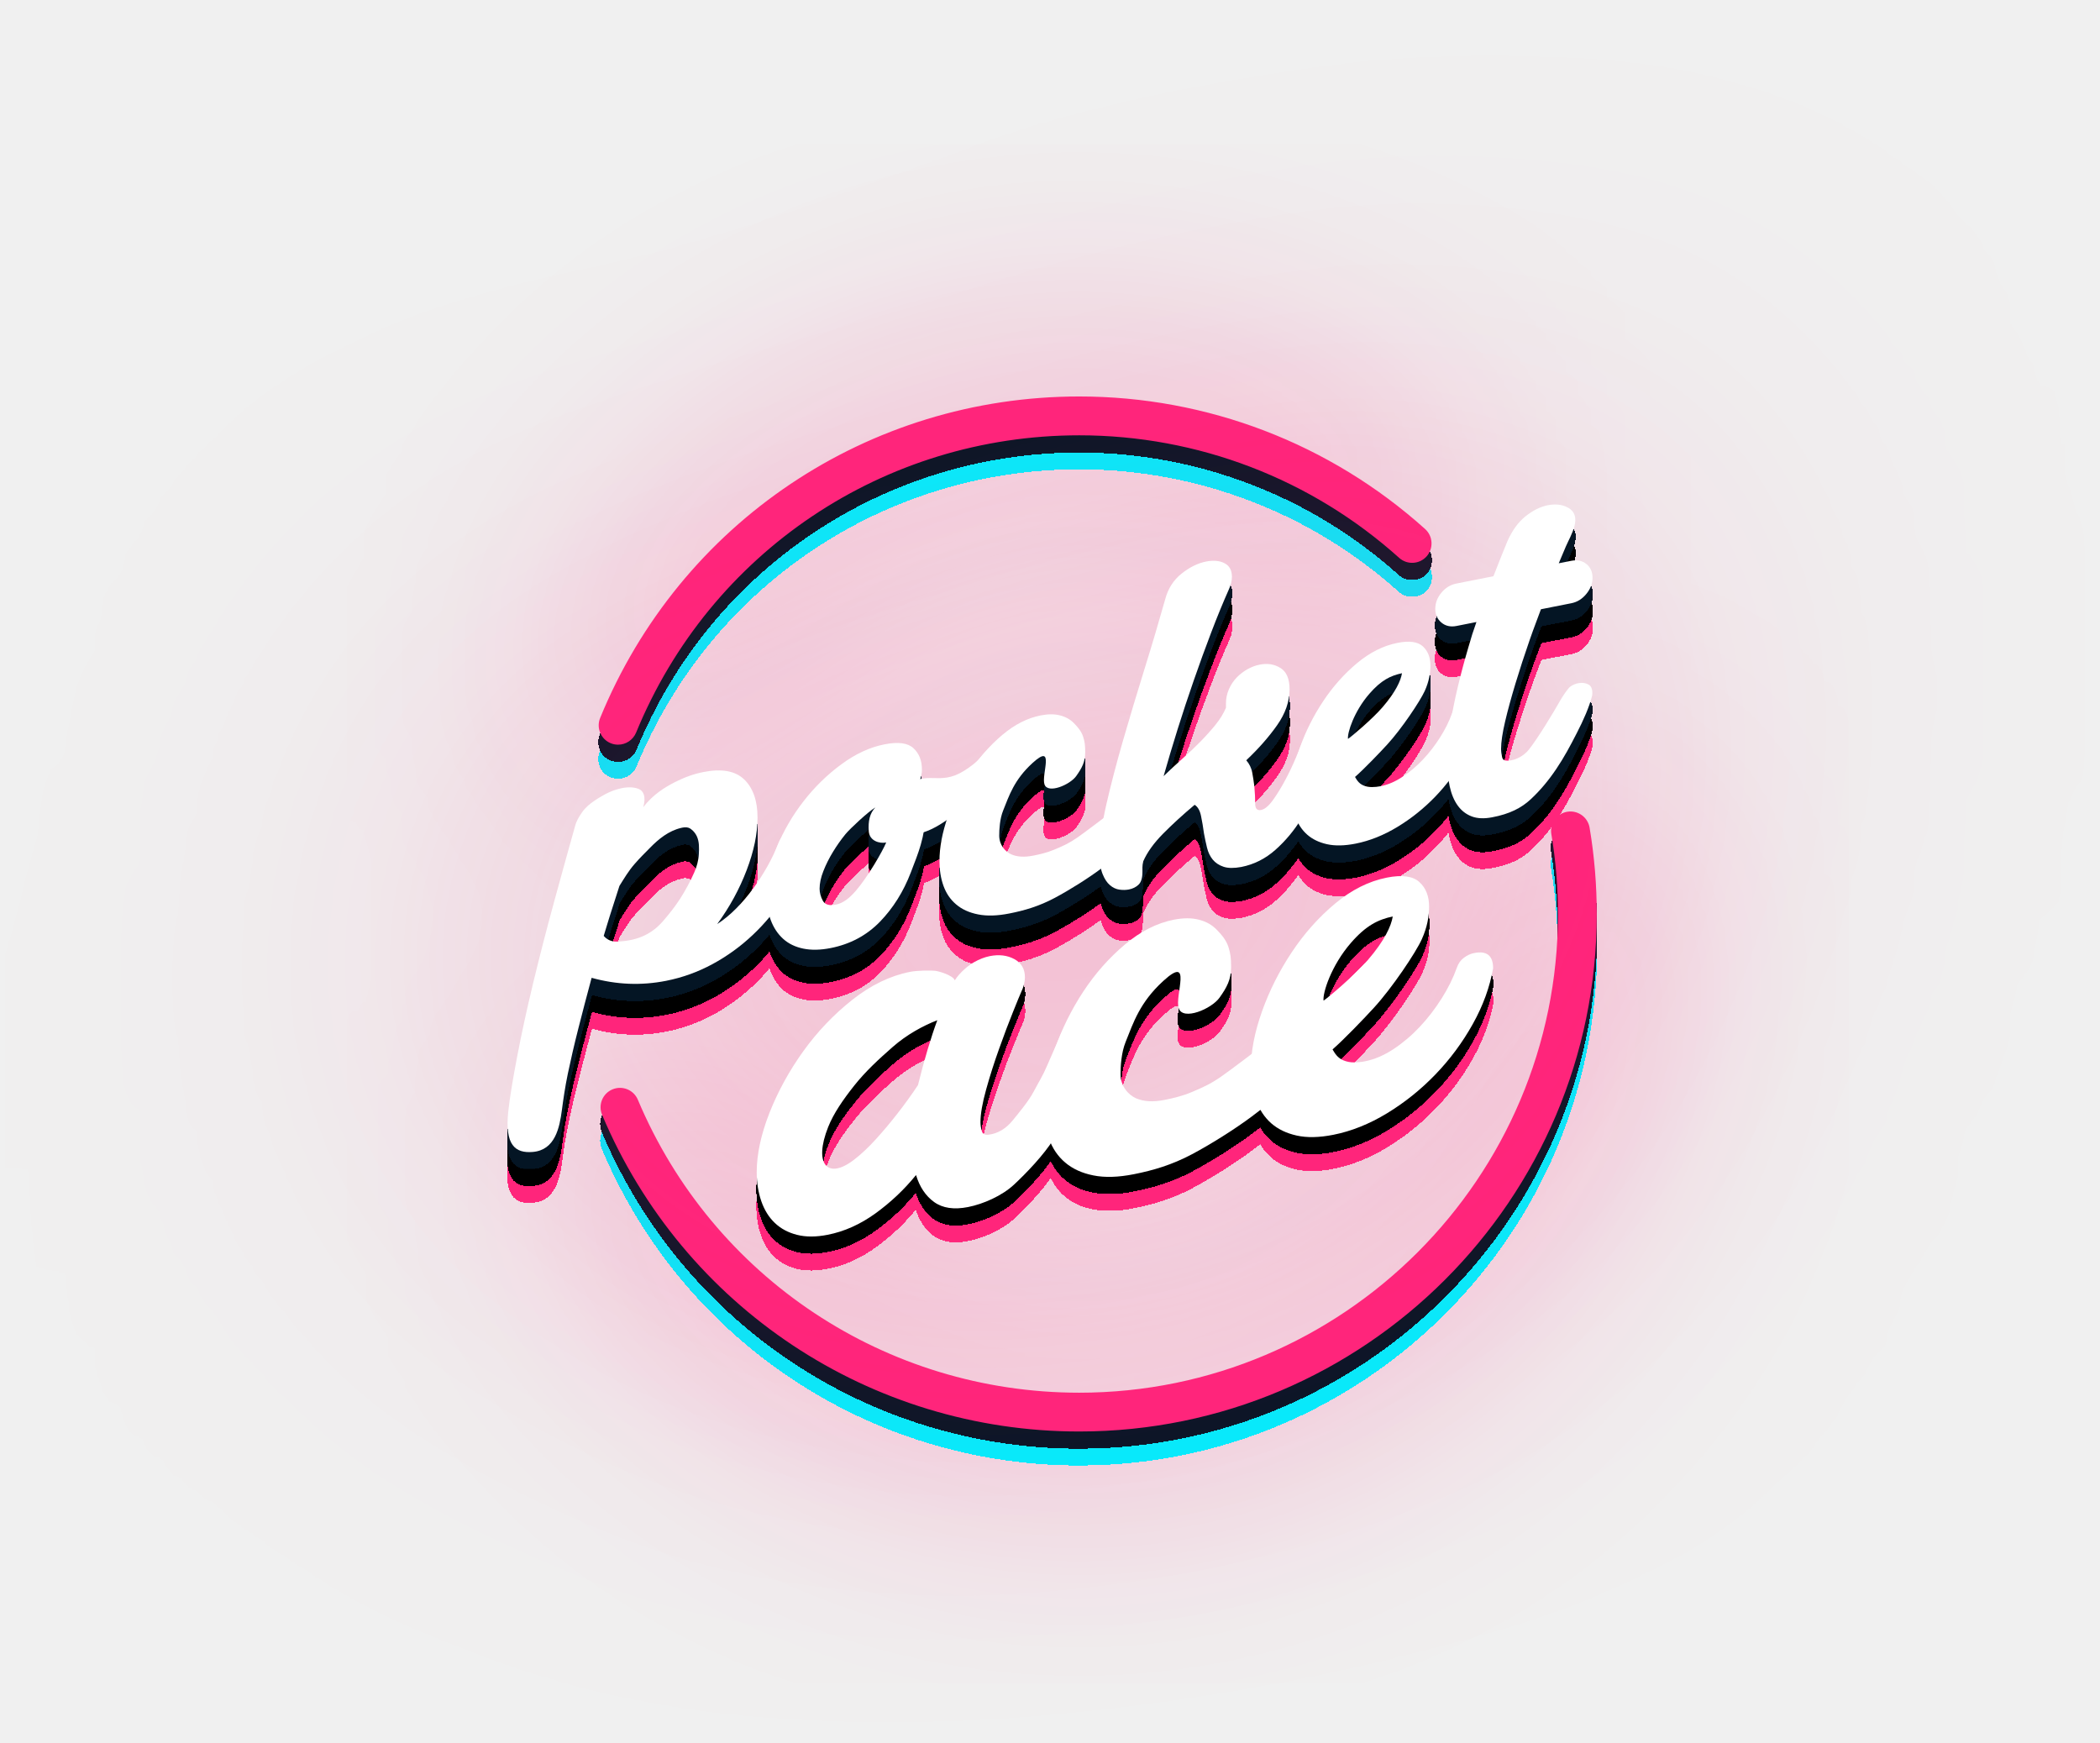
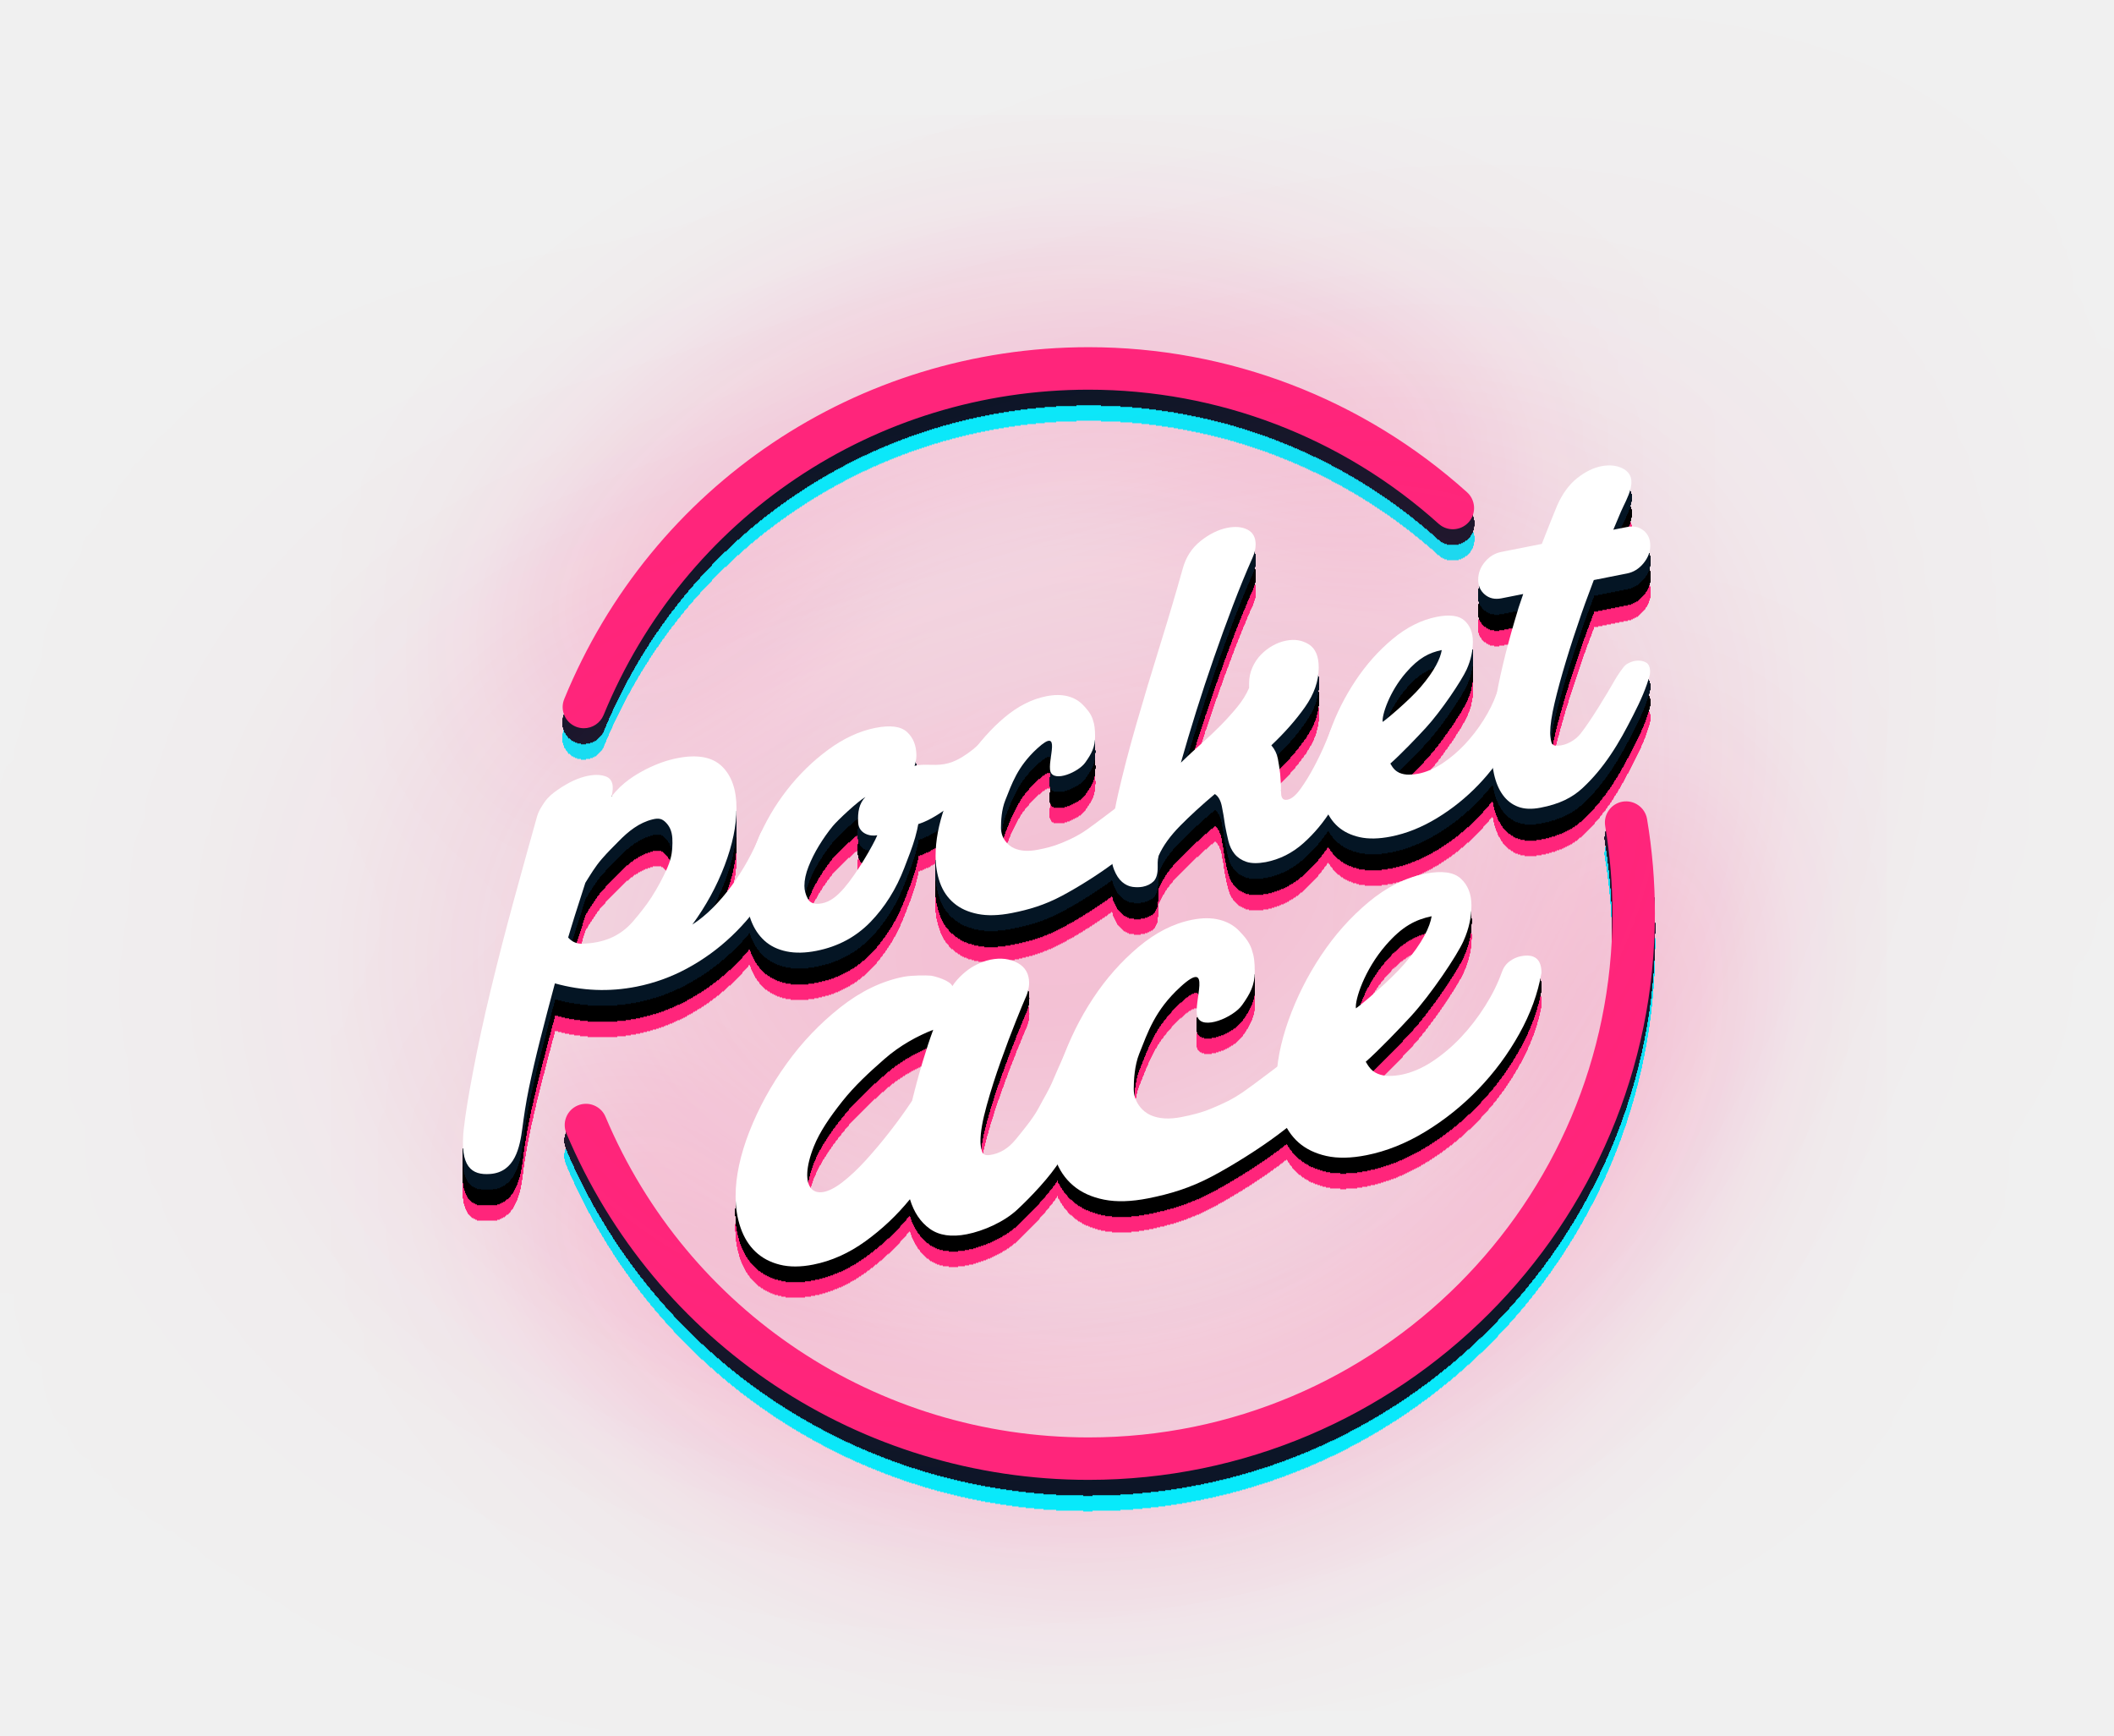
- <svg xmlns="http://www.w3.org/2000/svg" width="482" height="400" viewBox="0 0 482 400" fill="none">
+ <svg xmlns="http://www.w3.org/2000/svg" width="274" height="225" viewBox="0 0 274 225" fill="none">
  <g filter="url(#filter0_ddd)">
-     <path d="M247.702 328.562C199.782 328.562 156.803 300.026 138.194 255.872C137.241 253.61 138.301 250.992 140.571 250.04C142.833 249.087 145.451 250.147 146.403 252.417C163.614 293.268 203.379 319.658 247.711 319.658C308.301 319.658 357.593 270.367 357.593 209.777C357.593 203.624 357.076 197.454 356.07 191.444C355.66 189.022 357.299 186.725 359.721 186.315C362.142 185.915 364.44 187.544 364.849 189.966C365.944 196.466 366.496 203.135 366.496 209.777C366.487 275.273 313.207 328.562 247.702 328.562Z" fill="#FF257B" />
-     <path d="M141.862 170.92C141.301 170.92 140.731 170.814 140.179 170.591C137.9 169.656 136.814 167.056 137.749 164.786C156.108 119.964 199.274 91 247.711 91C277.075 91 305.274 101.8 327.097 121.424C328.922 123.071 329.073 125.885 327.435 127.71C325.788 129.536 322.974 129.687 321.149 128.049C300.964 109.903 274.885 99.913 247.719 99.913C202.907 99.913 162.982 126.704 145.994 168.169C145.272 169.879 143.616 170.92 141.862 170.92Z" fill="#FF257B" />
+     <path d="M141.083 191.81C111.469 191.81 84.909 174.175 73.409 146.888C72.82 145.491 73.475 143.873 74.878 143.284C76.276 142.695 77.893 143.35 78.482 144.753C89.118 169.998 113.692 186.308 141.089 186.308C178.533 186.308 208.994 155.846 208.994 118.402C208.994 114.6 208.675 110.787 208.053 107.073C207.8 105.576 208.812 104.157 210.309 103.903C211.806 103.656 213.225 104.663 213.478 106.159C214.155 110.176 214.496 114.297 214.496 118.402C214.491 158.878 181.564 191.81 141.083 191.81Z" fill="#FF257B" />
+     <path d="M75.676 94.39C75.329 94.39 74.977 94.324 74.636 94.186C73.227 93.608 72.556 92.002 73.134 90.599C84.48 62.899 111.155 45 141.089 45C159.235 45 176.662 51.674 190.148 63.802C191.276 64.82 191.37 66.558 190.357 67.686C189.339 68.814 187.6 68.908 186.472 67.896C173.998 56.682 157.882 50.508 141.094 50.508C113.4 50.508 88.728 67.065 78.229 92.689C77.783 93.746 76.76 94.39 75.676 94.39Z" fill="#FF257B" />
  </g>
  <g filter="url(#filter1_ddd)">
-     <path d="M223.555 220.853C224.801 220.15 226.003 219.687 227.161 219.455C229.315 219.028 231.203 219.259 232.823 220.141C234.444 221.022 235.245 222.42 235.245 224.326C235.245 225.403 234.951 226.543 234.373 227.736C234.123 228.279 233.5 229.792 232.503 232.277C231.506 234.752 230.446 237.557 229.333 240.682C228.211 243.807 227.214 246.923 226.35 250.04C225.478 253.156 225.042 255.667 225.042 257.572C225.042 258.24 225.148 258.917 225.353 259.629C225.558 260.332 226.083 260.537 226.911 260.439C229.084 260.172 230.909 259.024 232.405 257.198C233.776 255.515 236.1 252.738 237.222 250.601C238.344 248.473 239.394 246.825 240.267 244.742C241.14 242.658 243.526 237.378 243.864 236.559C244.274 235.562 245.013 236.292 245.761 235.731C246.509 235.17 247.132 236.248 248.04 236.07C249.117 235.856 247.363 237.031 248.236 237.432C249.109 237.841 249.545 238.625 249.545 239.782C249.545 240.112 249.5 240.37 249.42 240.557C248.841 243.905 247.844 247.547 246.437 251.473C245.031 255.4 243.926 257.982 241.816 261.472C239.697 264.962 235.521 269.316 232.743 271.898C229.965 274.481 225.674 276.359 222.192 277.045C218.96 277.686 216.369 277.303 214.419 275.905C212.469 274.507 211.08 272.442 210.252 269.699C207.519 273.065 204.403 275.994 200.921 278.514C197.44 281.025 193.789 282.663 189.978 283.411C187.325 283.936 184.983 283.945 182.953 283.429C180.923 282.921 179.223 282.013 177.851 280.704C176.48 279.404 175.447 277.739 174.744 275.718C174.041 273.697 173.684 271.489 173.684 269.085C173.684 264.936 174.664 260.395 176.605 255.444C178.555 250.503 181.146 245.775 184.378 241.278C187.61 236.782 191.367 232.846 195.632 229.472C199.906 226.097 204.322 223.96 208.881 223.061C210.626 222.714 213.716 222.732 214.58 222.812C215.434 222.892 218.729 223.845 219.147 225.011C220.358 223.115 222.317 221.556 223.555 220.853ZM196.015 266.191C197.645 264.936 199.301 263.386 200.983 261.534C202.666 259.691 204.349 257.688 206.032 255.524C207.715 253.37 209.264 251.215 210.698 249.06C211.41 246.158 212.149 243.433 212.915 240.878C213.68 238.322 214.419 236.087 215.132 234.164C211.864 235.437 208.133 237.459 204.919 240.281C201.705 243.095 198.669 245.89 196.069 249.167C193.469 252.444 191.314 255.587 190.094 258.65C186.675 267.242 189.952 270.866 196.015 266.191Z" fill="white" />
-     <path d="M301.169 244.697C296.45 249.14 291.749 252.951 287.324 256.254C283.424 259.166 277.948 262.612 273.621 264.909C268.973 267.375 264.717 268.622 260.238 269.512C256.668 270.216 253.578 270.314 250.969 269.788C248.361 269.272 246.197 268.284 244.496 266.841C242.796 265.399 241.549 263.564 240.766 261.356C239.982 259.148 239.581 256.717 239.581 254.064C239.581 250.004 240.409 245.606 242.066 240.887C243.722 236.167 245.921 231.725 248.654 227.575C251.388 223.426 254.567 219.838 258.173 216.802C261.779 213.766 265.536 211.86 269.427 211.094C271.582 210.667 273.487 210.667 275.152 211.085C276.808 211.504 278.179 212.27 279.257 213.383C280.334 214.496 281.376 215.662 281.919 217.247C282.453 218.841 282.56 219.945 282.569 221.93C282.587 224.833 281.581 226.632 279.916 228.982C278.09 231.564 271.546 234.342 270.549 231.44C269.552 228.537 273.825 218.894 266.97 225.18C261.583 230.113 260.131 234.743 258.351 239.168C257.353 241.643 257.193 244.751 257.193 246.576C257.193 249.31 258.983 251.295 260.719 252.07C262.464 252.844 264.619 252.978 267.192 252.47C269.187 252.079 271.297 251.598 273.496 250.672C275.989 249.63 277.797 248.829 280.263 247.119C282.489 245.579 287.804 241.501 292.541 237.93L301.169 244.697Z" fill="white" />
-     <path d="M315.353 231.297C313.162 233.692 308.586 238.474 305.852 240.869C306.102 241.332 306.502 241.893 306.502 241.893C307.001 242.587 307.624 243.086 308.372 243.389C309.12 243.7 309.93 243.851 310.794 243.843C311.666 243.834 312.512 243.754 313.34 243.584C315.495 243.157 317.65 242.231 319.813 240.815C321.968 239.391 323.98 237.69 325.85 235.705C327.72 233.719 329.394 231.538 330.89 229.169C332.386 226.801 333.543 224.459 334.371 222.135C334.701 221.156 335.244 220.39 335.992 219.829C336.74 219.268 337.523 218.903 338.351 218.743C341.254 218.173 342.705 219.33 342.705 222.233C341.957 226.525 340.408 230.799 338.04 235.037C335.68 239.275 332.813 243.139 329.456 246.621C326.1 250.102 322.387 253.076 318.327 255.542C314.266 258.009 310.153 259.647 306.013 260.466C302.78 261.107 299.976 261.16 297.616 260.635C295.257 260.11 293.307 259.166 291.767 257.813C290.235 256.459 289.069 254.696 288.285 252.533C287.502 250.369 287.101 248.001 287.101 245.427C287.101 241.367 287.956 236.942 289.647 232.17C291.348 227.397 293.627 222.865 296.486 218.565C299.344 214.264 302.665 210.542 306.44 207.39C310.215 204.238 314.168 202.253 318.318 201.434C321.799 200.748 324.292 201.087 325.779 202.449C327.275 203.811 328.014 205.699 328.014 208.103C328.014 210.338 327.569 212.866 326.331 215.591C324.987 218.591 319.537 226.738 315.353 231.297ZM310.064 216.419C305.558 221.601 303.546 227.914 303.787 229.668C304.713 229.089 310.981 223.8 313.964 220.337C317.819 215.84 319.315 212.555 319.671 210.347C316.288 211.077 313.545 212.412 310.064 216.419Z" fill="white" />
+     <path d="M126.16 125.247C126.931 124.813 127.674 124.526 128.389 124.383C129.72 124.119 130.887 124.262 131.888 124.807C132.89 125.352 133.385 126.216 133.385 127.393C133.385 128.059 133.203 128.763 132.846 129.501C132.692 129.836 132.307 130.772 131.69 132.307C131.074 133.837 130.419 135.57 129.731 137.501C129.038 139.432 128.422 141.358 127.888 143.284C127.349 145.21 127.079 146.762 127.079 147.939C127.079 148.352 127.145 148.77 127.272 149.21C127.398 149.645 127.723 149.772 128.235 149.711C129.577 149.546 130.705 148.836 131.63 147.708C132.477 146.668 133.913 144.951 134.607 143.631C135.3 142.316 135.949 141.298 136.488 140.01C137.028 138.723 138.502 135.46 138.711 134.954C138.964 134.337 139.421 134.788 139.883 134.442C140.346 134.095 140.731 134.761 141.292 134.651C141.958 134.519 140.874 135.245 141.413 135.493C141.952 135.746 142.222 136.23 142.222 136.945C142.222 137.149 142.194 137.309 142.145 137.424C141.787 139.493 141.171 141.743 140.302 144.17C139.432 146.597 138.75 148.192 137.446 150.349C136.136 152.506 133.556 155.197 131.839 156.793C130.122 158.388 127.47 159.549 125.318 159.973C123.321 160.369 121.72 160.133 120.515 159.269C119.31 158.405 118.451 157.128 117.94 155.434C116.25 157.513 114.325 159.324 112.173 160.881C110.022 162.433 107.766 163.445 105.411 163.907C103.771 164.232 102.324 164.237 101.069 163.918C99.815 163.605 98.764 163.043 97.916 162.234C97.069 161.431 96.431 160.402 95.996 159.153C95.561 157.904 95.341 156.539 95.341 155.054C95.341 152.49 95.947 149.683 97.146 146.624C98.351 143.57 99.952 140.649 101.95 137.87C103.947 135.091 106.269 132.659 108.905 130.574C111.546 128.488 114.275 127.168 117.092 126.612C118.171 126.397 120.08 126.408 120.614 126.458C121.142 126.507 123.178 127.096 123.437 127.817C124.185 126.645 125.396 125.682 126.16 125.247ZM109.141 153.266C110.148 152.49 111.172 151.532 112.212 150.388C113.252 149.249 114.292 148.011 115.332 146.674C116.372 145.342 117.329 144.01 118.215 142.679C118.655 140.885 119.112 139.201 119.585 137.622C120.058 136.043 120.515 134.662 120.955 133.473C118.936 134.26 116.63 135.509 114.644 137.254C112.657 138.992 110.781 140.72 109.174 142.745C107.568 144.77 106.236 146.712 105.482 148.605C103.369 153.915 105.394 156.154 109.141 153.266Z" fill="white" />
+     <path d="M174.125 139.983C171.209 142.728 168.303 145.083 165.569 147.125C163.159 148.924 159.775 151.054 157.1 152.473C154.228 153.997 151.598 154.768 148.83 155.318C146.624 155.753 144.714 155.813 143.102 155.489C141.49 155.169 140.153 154.559 139.102 153.667C138.051 152.776 137.281 151.642 136.797 150.278C136.312 148.913 136.065 147.411 136.065 145.771C136.065 143.262 136.576 140.544 137.6 137.628C138.623 134.711 139.982 131.966 141.672 129.402C143.361 126.837 145.325 124.62 147.554 122.744C149.782 120.867 152.104 119.69 154.509 119.217C155.84 118.952 157.018 118.952 158.047 119.211C159.07 119.47 159.918 119.943 160.583 120.631C161.249 121.319 161.893 122.039 162.229 123.019C162.559 124.004 162.625 124.686 162.63 125.913C162.641 127.707 162.02 128.818 160.991 130.271C159.863 131.867 155.818 133.583 155.202 131.79C154.586 129.996 157.227 124.037 152.99 127.921C149.661 130.97 148.764 133.831 147.664 136.566C147.048 138.095 146.948 140.016 146.948 141.144C146.948 142.833 148.054 144.06 149.127 144.539C150.206 145.017 151.537 145.1 153.128 144.786C154.36 144.544 155.664 144.247 157.023 143.675C158.564 143.031 159.681 142.536 161.205 141.479C162.581 140.527 165.866 138.007 168.793 135.801L174.125 139.983Z" fill="white" />
+     <path d="M182.89 131.702C181.537 133.182 178.708 136.137 177.019 137.617C177.173 137.903 177.421 138.249 177.421 138.249C177.729 138.679 178.114 138.987 178.576 139.174C179.038 139.366 179.539 139.46 180.073 139.454C180.612 139.449 181.135 139.399 181.647 139.295C182.978 139.031 184.31 138.459 185.647 137.584C186.978 136.703 188.222 135.652 189.378 134.425C190.533 133.198 191.568 131.85 192.492 130.386C193.416 128.923 194.132 127.476 194.643 126.04C194.847 125.434 195.183 124.961 195.645 124.614C196.107 124.268 196.591 124.042 197.103 123.943C198.897 123.591 199.794 124.306 199.794 126.1C199.331 128.752 198.374 131.393 196.91 134.013C195.452 136.632 193.68 139.02 191.606 141.171C189.532 143.323 187.237 145.16 184.728 146.685C182.219 148.209 179.677 149.221 177.118 149.727C175.121 150.124 173.388 150.157 171.929 149.832C170.471 149.507 169.266 148.924 168.314 148.088C167.368 147.251 166.647 146.162 166.163 144.825C165.679 143.488 165.431 142.024 165.431 140.434C165.431 137.925 165.959 135.19 167.005 132.241C168.056 129.292 169.464 126.491 171.231 123.833C172.997 121.175 175.049 118.875 177.382 116.928C179.715 114.98 182.158 113.753 184.723 113.246C186.874 112.823 188.415 113.032 189.334 113.874C190.258 114.716 190.715 115.882 190.715 117.368C190.715 118.749 190.44 120.312 189.675 121.995C188.844 123.85 185.476 128.884 182.89 131.702ZM179.622 122.507C176.838 125.709 175.594 129.611 175.743 130.695C176.315 130.337 180.189 127.069 182.032 124.928C184.414 122.149 185.339 120.119 185.559 118.754C183.468 119.206 181.773 120.031 179.622 122.507Z" fill="white" />
    <g filter="url(#filter2_d)">
-       <path d="M209.059 200.232C207.368 204.657 204.999 208.432 201.954 211.575C198.9 214.709 195.134 216.721 190.655 217.603C188.313 218.066 186.221 218.11 184.369 217.728C182.517 217.345 180.977 216.597 179.739 215.475C178.51 214.353 177.566 212.937 176.917 211.21C176.267 209.492 175.946 207.559 175.946 205.414C175.946 201.906 176.73 198.264 178.288 194.48C179.846 190.696 181.894 187.179 184.422 183.92C186.951 180.661 189.845 177.83 193.095 175.435C196.345 173.039 199.648 171.508 203.031 170.84C206.148 170.226 208.356 170.52 209.656 171.722C210.956 172.924 211.606 174.571 211.606 176.646C211.606 177.491 211.41 178.408 211.018 179.388C211.534 180.198 211.944 181.231 212.238 182.504C212.532 183.777 212.754 184.89 212.674 185.879C212.104 192.833 210.893 195.415 209.059 200.232ZM200.921 185.327C199.345 186.235 195.098 190.188 194.056 191.461C193.015 192.735 192.062 194.097 191.18 195.539C190.299 196.982 189.569 198.442 188.99 199.92C188.402 201.398 188.117 202.76 188.117 203.989C188.117 204.897 188.358 205.805 188.848 206.714C189.337 207.622 190.326 207.933 191.821 207.64C193.576 207.292 195.009 206.108 196.496 204.381C199.194 201.238 202.559 195.415 203.405 193.367C201.909 193.678 199.55 193.037 199.399 190.767C199.247 188.488 199.612 186.662 200.921 185.327Z" fill="white" />
-       <path d="M280.833 198.941C279.791 198.593 278.963 198.041 278.349 197.293C277.734 196.537 277.289 195.62 277.031 194.533C276.773 193.447 276.541 192.379 276.345 191.31C276.149 189.859 275.918 188.505 275.66 187.259C275.401 186.012 274.912 185.166 274.199 184.721C271.475 187.01 269.053 189.227 266.943 191.363C264.833 193.5 263.319 195.602 262.411 197.667C262.277 198.211 262.215 198.682 262.215 199.065C262.215 199.448 262.215 199.813 262.215 200.134C262.215 201.496 261.921 202.467 261.342 203.036C260.755 203.606 260.007 203.98 259.099 204.158C258.449 204.283 257.736 204.301 256.953 204.194C256.169 204.087 255.439 203.749 254.762 203.17C254.077 202.591 253.516 201.728 253.062 200.588C252.608 199.448 252.376 197.899 252.376 195.949C252.376 192.966 252.893 189.191 253.934 184.632C254.976 180.073 256.258 175.167 257.781 169.896C259.303 164.625 260.942 159.176 262.696 153.54C264.45 147.904 266.035 142.544 267.468 137.451C268.118 135.047 269.365 133.115 271.217 131.646C273.069 130.177 274.93 129.26 276.817 128.886C278.509 128.556 279.916 128.681 281.055 129.268C282.195 129.856 282.756 130.898 282.756 132.385C282.756 133.293 282.525 134.246 282.07 135.243C280.708 138.306 279.346 141.627 277.984 145.206C276.621 148.786 275.286 152.445 273.995 156.176C272.695 159.906 271.466 163.637 270.291 167.377C269.124 171.116 268.047 174.704 267.076 178.141C268.501 176.752 269.952 175.417 271.413 174.117C272.873 172.826 274.235 171.526 275.499 170.244C276.764 168.953 277.921 167.67 278.954 166.397C279.996 165.124 280.806 163.806 281.385 162.462V161.491C281.385 160.325 281.607 159.221 282.07 158.188C282.525 157.155 283.121 156.256 283.869 155.49C284.617 154.724 285.445 154.092 286.353 153.585C287.261 153.077 288.205 152.73 289.176 152.543C290.93 152.196 292.506 152.454 293.895 153.318C295.293 154.181 295.987 155.811 295.987 158.215C295.987 161.01 295.025 163.762 293.111 166.477C291.197 169.193 288.837 171.864 286.05 174.5C286.763 175.337 287.217 176.263 287.413 177.296C287.609 178.328 287.769 179.388 287.902 180.465C288.036 181.997 288.098 183.332 288.098 184.472C288.098 185.612 288.552 186.084 289.461 185.905C290.306 185.736 291.215 184.971 292.185 183.617C293.156 182.264 294.099 180.723 295.008 179.014C295.916 177.313 296.708 175.639 297.394 174.01C298.079 172.381 298.542 171.25 298.81 170.618C299.13 169.843 299.602 169.229 300.225 168.783C300.84 168.338 301.472 168.053 302.122 167.92C302.968 167.751 303.724 167.831 304.41 168.151C305.096 168.472 305.434 169.086 305.434 169.994C305.434 170.128 305.416 170.226 305.389 170.297C305.354 170.368 305.345 170.466 305.345 170.6C304.829 173.235 304.009 176.093 302.914 179.165C301.81 182.237 300.412 185.149 298.729 187.882C297.038 190.616 295.043 193.011 292.737 195.059C290.431 197.106 287.822 198.415 284.893 198.994C283.228 199.297 281.866 199.288 280.833 198.941Z" fill="white" />
-       <path d="M365.428 159.684C364.76 162.31 363.487 165.195 361.902 168.276C360.388 171.223 359.053 173.752 357.192 176.512C355.402 179.165 353.515 181.427 351.342 183.448C349.17 185.469 346.481 186.832 342.483 187.588C340.666 187.936 339.108 187.882 337.808 187.392C336.508 186.903 335.44 186.075 334.594 184.908C333.748 183.742 333.134 182.273 332.742 180.501C332.35 178.729 332.154 176.735 332.154 174.526C332.154 172.06 332.386 169.389 332.84 166.504C333.294 163.619 333.882 160.681 334.594 157.68C335.306 154.68 336.117 151.653 337.025 148.581C337.933 145.509 337.897 145.554 338.877 142.767L334.3 143.675C332.938 143.942 331.78 143.684 330.845 142.9C329.902 142.117 329.43 141.066 329.43 139.766C329.43 138.404 329.902 137.157 330.845 136.026C331.789 134.896 332.938 134.201 334.3 133.934L342.777 132.26C343.489 130.435 344.121 128.832 344.673 127.452C345.225 126.081 345.661 125.004 345.991 124.22C347.095 121.727 348.493 119.813 350.176 118.477C351.867 117.141 353.55 116.305 355.242 115.966C356.934 115.637 358.403 115.779 359.676 116.402C363.522 118.308 360.513 122.831 359.391 125.449C358.848 126.722 358.305 128.004 357.771 129.286L360.655 128.716C362.018 128.449 363.175 128.69 364.11 129.447C365.054 130.203 365.526 131.263 365.526 132.625C365.526 133.925 365.054 135.154 364.11 136.311C363.166 137.469 362.018 138.19 360.655 138.457L353.684 139.837C352.517 143.052 352.304 143.417 351.102 146.871C349.9 150.326 348.813 153.656 347.843 156.861C346.872 160.076 346.071 162.987 345.457 165.614C344.842 168.24 344.531 170.324 344.531 171.882C344.531 172.47 344.611 173.102 344.771 173.779C344.931 174.464 345.376 174.607 346.089 174.589C347.941 174.544 349.855 173.387 350.897 172.069C352.989 169.433 356.48 163.655 358.127 160.752C358.554 160.004 359.863 157.956 360.495 157.538C361.127 157.128 361.768 156.87 362.418 156.781C363.264 156.665 364.012 156.772 364.662 157.146C365.784 157.814 365.428 159.684 365.428 159.684Z" fill="white" />
-       <path d="M122.265 264.401C118.249 264.731 115.836 262.843 116.656 255.124C116.985 252.025 117.706 247.716 118.694 242.534C119.683 237.352 120.903 231.724 122.363 225.67C123.823 219.615 125.417 213.427 127.144 207.105C128.872 200.793 130.483 194.97 131.979 189.654C132.317 188.363 132.932 187.401 133.644 186.377C134.356 185.353 135.354 184.525 136.413 183.804C137.357 183.154 138.648 182.388 139.663 181.917C140.678 181.445 141.702 181.106 142.717 180.902C144.275 180.59 145.584 180.661 146.635 181.097C147.685 181.534 148.335 182.825 147.641 185.282C149.867 182.317 152.76 180.617 154.933 179.504C157.105 178.4 159.278 177.625 161.451 177.198C165.662 176.369 168.778 176.939 170.817 178.907C172.856 180.884 173.871 183.804 173.871 187.668C173.871 191.337 173.043 195.352 171.378 199.715C169.713 204.087 167.461 208.209 164.611 212.1C166.107 211.13 167.55 209.946 168.939 208.548C170.328 207.15 171.636 205.618 172.856 203.953C174.076 202.288 175.198 200.534 176.213 198.709C177.228 196.875 178.083 195.085 178.76 193.322C179.098 192.512 179.588 191.871 180.238 191.399C180.879 190.936 181.546 190.633 182.223 190.5C183.105 190.322 183.906 190.402 184.618 190.74C185.331 191.079 185.687 191.72 185.687 192.663C185.687 192.797 185.687 192.966 185.687 193.171C185.687 193.376 185.518 193.99 185.179 195.005C183.959 198.709 182.294 202.226 180.193 205.565C178.092 208.904 175.625 211.896 172.812 214.558C169.998 217.22 166.909 219.455 163.543 221.28C160.186 223.097 156.634 224.379 152.903 225.118C150.054 225.679 147.204 225.91 144.346 225.795C141.497 225.679 138.648 225.225 135.79 224.432C134.704 228.448 133.688 232.33 132.736 236.087C131.783 239.836 130.991 243.273 130.341 246.389C129.691 249.505 129.263 252.506 128.961 254.821C128.435 258.774 127.438 263.983 122.265 264.401ZM141.506 216.116C145.878 215.983 149.404 214.674 152.262 211.326C153.633 209.714 154.933 208.094 156.082 206.313C157.266 204.479 158.45 202.271 159.331 200.276C159.919 198.95 160.329 197.498 160.4 196.038C160.471 194.685 160.525 193.215 159.946 191.96C159.714 191.461 159.394 191.016 159.002 190.633C158.717 190.357 158.388 190.108 158.014 189.983C157.471 189.805 156.874 189.894 156.313 190.028C153.455 190.714 151.184 192.548 149.172 194.613C147.783 196.047 147.053 196.697 145.637 198.326C144.222 199.947 143.198 201.71 142.174 203.339C141.631 205.013 140.509 208.521 139.966 210.222C139.423 211.922 139.111 213.071 138.568 214.807C139.244 215.626 140.304 216.152 141.506 216.116Z" fill="white" />
-       <path d="M221.293 176.904C222.727 176.013 224.214 174.883 225.202 173.672C226.404 172.185 228.639 170.226 229.609 169.861C230.571 169.496 229.627 170.947 230.42 171.036C231.354 171.143 232.093 171.481 232.637 172.06C233.18 172.639 233.313 173.387 233.037 174.304C232.948 174.607 232.841 174.838 232.726 174.981C231.319 177.75 229.805 179.201 228.06 180.821C226.315 182.442 223.795 182.86 222.299 184.205C218.586 187.562 212.826 191.996 209.122 191.283C206.735 190.829 202.604 184.606 207.572 180.679C212.932 176.441 215.399 180.59 221.293 176.904Z" fill="white" />
-       <path d="M318.425 170.858C316.715 172.728 313.145 176.459 311.008 178.328C311.204 178.684 311.515 179.13 311.515 179.13C311.907 179.673 312.388 180.056 312.976 180.296C313.554 180.536 314.187 180.652 314.872 180.652C315.549 180.652 316.217 180.581 316.867 180.456C318.549 180.127 320.232 179.406 321.915 178.293C323.598 177.18 325.165 175.853 326.625 174.304C328.085 172.755 329.394 171.054 330.561 169.202C331.727 167.359 332.635 165.525 333.276 163.708C333.534 162.943 333.953 162.346 334.541 161.91C335.119 161.473 335.734 161.189 336.384 161.064C338.645 160.619 339.785 161.527 339.785 163.788C339.206 167.145 337.986 170.475 336.143 173.778C334.3 177.091 332.065 180.1 329.448 182.825C326.83 185.54 323.927 187.864 320.758 189.788C317.588 191.711 314.382 192.993 311.141 193.634C308.613 194.133 306.431 194.177 304.588 193.768C302.745 193.358 301.223 192.619 300.021 191.559C298.819 190.5 297.919 189.129 297.305 187.437C296.691 185.745 296.379 183.902 296.379 181.89C296.379 178.72 297.047 175.265 298.373 171.544C299.7 167.822 301.481 164.278 303.716 160.921C305.951 157.565 308.533 154.662 311.48 152.205C314.427 149.747 317.517 148.198 320.749 147.557C323.464 147.023 325.405 147.281 326.572 148.349C327.738 149.418 328.317 150.887 328.317 152.766C328.317 154.511 327.97 156.487 327.008 158.606C325.94 160.939 321.692 167.305 318.425 170.858ZM314.293 159.247C310.776 163.29 309.209 168.223 309.396 169.594C310.118 169.14 315.015 165.017 317.338 162.31C320.348 158.802 321.514 156.238 321.79 154.52C319.155 155.081 317.018 156.113 314.293 159.247Z" fill="white" />
-       <path d="M263.524 190.357C259.855 193.812 256.196 196.777 252.759 199.35C249.723 201.621 245.467 204.292 242.101 206.081C238.486 208.005 235.174 208.975 231.693 209.661C228.915 210.213 226.52 210.284 224.481 209.875C222.451 209.474 220.768 208.708 219.45 207.577C218.123 206.455 217.162 205.031 216.547 203.312C215.933 201.594 215.63 199.706 215.63 197.641C215.63 194.48 216.28 191.061 217.562 187.384C218.853 183.706 220.563 180.26 222.691 177.028C224.819 173.805 227.285 171.009 230.09 168.65C232.895 166.29 235.815 164.812 238.851 164.207C240.525 163.877 242.012 163.869 243.303 164.198C244.594 164.527 245.654 165.124 246.5 165.988C247.337 166.851 248.147 167.76 248.574 168.997C248.993 170.235 249.073 171.09 249.082 172.639C249.091 174.9 248.316 176.289 247.016 178.124C245.6 180.127 240.507 182.291 239.733 180.038C238.958 177.785 242.279 170.279 236.946 175.167C232.761 179.005 231.621 182.611 230.241 186.048C229.467 187.98 229.342 190.393 229.342 191.809C229.342 193.937 230.731 195.477 232.084 196.083C233.438 196.688 235.121 196.786 237.115 196.394C238.664 196.091 240.303 195.717 242.021 194.996C243.953 194.186 245.369 193.563 247.283 192.236C249.02 191.034 253.151 187.864 256.837 185.086L263.524 190.357Z" fill="white" />
+       <path d="M117.203 112.504C116.157 115.238 114.693 117.571 112.812 119.514C110.924 121.451 108.597 122.694 105.829 123.239C104.382 123.525 103.089 123.552 101.944 123.316C100.8 123.079 99.848 122.617 99.083 121.924C98.324 121.23 97.74 120.356 97.339 119.288C96.937 118.226 96.739 117.032 96.739 115.706C96.739 113.538 97.223 111.288 98.186 108.949C99.149 106.611 100.415 104.437 101.977 102.423C103.54 100.409 105.328 98.659 107.337 97.179C109.345 95.699 111.386 94.753 113.477 94.34C115.403 93.96 116.768 94.142 117.571 94.885C118.375 95.628 118.776 96.646 118.776 97.928C118.776 98.45 118.655 99.017 118.413 99.623C118.732 100.123 118.985 100.761 119.167 101.548C119.348 102.335 119.486 103.023 119.436 103.634C119.084 107.931 118.336 109.527 117.203 112.504ZM112.173 103.293C111.199 103.854 108.575 106.297 107.931 107.084C107.287 107.871 106.698 108.712 106.154 109.604C105.609 110.495 105.158 111.398 104.8 112.311C104.437 113.224 104.261 114.066 104.261 114.826C104.261 115.387 104.409 115.948 104.712 116.509C105.015 117.071 105.625 117.263 106.55 117.082C107.634 116.867 108.52 116.135 109.439 115.068C111.106 113.125 113.186 109.527 113.708 108.261C112.784 108.454 111.326 108.058 111.232 106.655C111.139 105.246 111.364 104.118 112.173 103.293Z" fill="white" />
+       <path d="M161.558 111.706C160.914 111.491 160.402 111.15 160.022 110.688C159.643 110.22 159.368 109.653 159.208 108.982C159.048 108.311 158.905 107.65 158.784 106.99C158.663 106.093 158.52 105.257 158.361 104.487C158.201 103.716 157.898 103.194 157.458 102.918C155.774 104.333 154.278 105.703 152.974 107.023C151.67 108.344 150.734 109.642 150.173 110.919C150.09 111.255 150.052 111.546 150.052 111.783C150.052 112.019 150.052 112.245 150.052 112.443C150.052 113.285 149.87 113.885 149.513 114.237C149.15 114.589 148.687 114.82 148.126 114.93C147.724 115.007 147.284 115.018 146.8 114.952C146.316 114.886 145.865 114.677 145.446 114.319C145.023 113.962 144.676 113.428 144.395 112.724C144.115 112.019 143.972 111.062 143.972 109.857C143.972 108.014 144.291 105.681 144.935 102.863C145.579 100.046 146.371 97.014 147.312 93.757C148.253 90.499 149.265 87.132 150.349 83.649C151.433 80.166 152.413 76.853 153.298 73.706C153.7 72.22 154.47 71.026 155.615 70.118C156.759 69.211 157.909 68.644 159.076 68.413C160.121 68.209 160.991 68.286 161.695 68.649C162.399 69.013 162.746 69.656 162.746 70.575C162.746 71.136 162.603 71.725 162.322 72.341C161.48 74.234 160.639 76.287 159.797 78.499C158.955 80.711 158.13 82.972 157.332 85.278C156.528 87.583 155.769 89.889 155.043 92.2C154.322 94.511 153.656 96.728 153.056 98.852C153.937 97.994 154.834 97.168 155.736 96.365C156.638 95.567 157.48 94.764 158.262 93.972C159.043 93.174 159.758 92.381 160.397 91.594C161.04 90.808 161.541 89.993 161.899 89.162V88.563C161.899 87.842 162.036 87.159 162.322 86.521C162.603 85.883 162.972 85.327 163.434 84.854C163.896 84.381 164.408 83.99 164.969 83.677C165.53 83.363 166.114 83.148 166.713 83.033C167.797 82.818 168.771 82.978 169.63 83.511C170.493 84.045 170.923 85.052 170.923 86.538C170.923 88.266 170.328 89.966 169.145 91.644C167.962 93.322 166.504 94.973 164.782 96.602C165.222 97.119 165.503 97.691 165.624 98.329C165.745 98.968 165.844 99.623 165.926 100.288C166.009 101.235 166.047 102.06 166.047 102.764C166.047 103.469 166.328 103.76 166.889 103.65C167.412 103.546 167.973 103.072 168.573 102.236C169.173 101.4 169.756 100.448 170.317 99.391C170.879 98.34 171.368 97.306 171.792 96.299C172.216 95.292 172.502 94.593 172.667 94.203C172.865 93.724 173.157 93.344 173.542 93.069C173.921 92.794 174.312 92.618 174.714 92.535C175.237 92.431 175.704 92.48 176.128 92.678C176.552 92.876 176.761 93.256 176.761 93.817C176.761 93.9 176.75 93.96 176.733 94.004C176.711 94.049 176.706 94.109 176.706 94.192C176.387 95.82 175.88 97.587 175.204 99.485C174.521 101.383 173.657 103.183 172.617 104.872C171.572 106.561 170.339 108.041 168.914 109.307C167.489 110.572 165.877 111.381 164.067 111.739C163.038 111.926 162.196 111.92 161.558 111.706Z" fill="white" />
+       <path d="M213.836 87.446C213.423 89.069 212.636 90.852 211.657 92.755C210.722 94.577 209.896 96.139 208.746 97.845C207.64 99.485 206.474 100.883 205.131 102.132C203.789 103.381 202.127 104.223 199.656 104.69C198.534 104.905 197.571 104.872 196.768 104.569C195.964 104.267 195.304 103.755 194.781 103.034C194.258 102.313 193.879 101.405 193.637 100.31C193.395 99.215 193.273 97.983 193.273 96.618C193.273 95.094 193.417 93.443 193.697 91.66C193.978 89.878 194.341 88.062 194.781 86.208C195.221 84.353 195.722 82.483 196.283 80.584C196.845 78.686 196.823 78.713 197.428 76.991L194.6 77.552C193.758 77.717 193.042 77.558 192.465 77.074C191.881 76.589 191.59 75.94 191.59 75.137C191.59 74.295 191.881 73.525 192.465 72.826C193.048 72.127 193.758 71.698 194.6 71.533L199.838 70.498C200.278 69.37 200.669 68.38 201.01 67.527C201.351 66.68 201.621 66.014 201.824 65.529C202.507 63.989 203.37 62.806 204.41 61.98C205.456 61.155 206.496 60.638 207.541 60.429C208.587 60.225 209.495 60.313 210.281 60.698C212.658 61.876 210.799 64.671 210.105 66.289C209.77 67.076 209.434 67.868 209.104 68.66L210.887 68.308C211.729 68.143 212.444 68.292 213.022 68.759C213.605 69.227 213.897 69.882 213.897 70.724C213.897 71.527 213.605 72.287 213.022 73.002C212.438 73.717 211.729 74.163 210.887 74.328L206.578 75.181C205.857 77.167 205.725 77.393 204.983 79.528C204.24 81.663 203.568 83.721 202.969 85.701C202.369 87.688 201.874 89.487 201.494 91.11C201.114 92.734 200.922 94.021 200.922 94.984C200.922 95.347 200.971 95.738 201.07 96.156C201.169 96.58 201.445 96.668 201.885 96.657C203.029 96.629 204.212 95.914 204.856 95.1C206.149 93.471 208.306 89.9 209.324 88.106C209.588 87.644 210.397 86.378 210.788 86.12C211.178 85.867 211.575 85.707 211.976 85.652C212.499 85.58 212.961 85.646 213.363 85.877C214.056 86.29 213.836 87.446 213.836 87.446Z" fill="white" />
+       <path d="M63.565 152.16C61.083 152.363 59.592 151.197 60.098 146.426C60.302 144.511 60.748 141.848 61.358 138.646C61.969 135.443 62.723 131.966 63.625 128.224C64.528 124.482 65.513 120.658 66.58 116.752C67.648 112.85 68.644 109.252 69.568 105.967C69.777 105.169 70.157 104.575 70.597 103.942C71.037 103.309 71.653 102.797 72.308 102.352C72.891 101.95 73.689 101.477 74.317 101.185C74.944 100.894 75.577 100.684 76.204 100.558C77.167 100.365 77.976 100.409 78.625 100.679C79.274 100.949 79.676 101.746 79.247 103.265C80.622 101.433 82.411 100.382 83.753 99.694C85.096 99.012 86.438 98.533 87.781 98.269C90.384 97.757 92.309 98.109 93.57 99.325C94.83 100.547 95.457 102.352 95.457 104.74C95.457 107.007 94.945 109.488 93.916 112.184C92.887 114.886 91.495 117.434 89.734 119.838C90.659 119.239 91.55 118.507 92.409 117.643C93.267 116.779 94.076 115.833 94.83 114.804C95.584 113.775 96.277 112.691 96.904 111.563C97.531 110.429 98.06 109.323 98.478 108.234C98.687 107.733 98.99 107.337 99.391 107.045C99.787 106.759 100.2 106.572 100.618 106.489C101.163 106.379 101.658 106.429 102.098 106.638C102.539 106.847 102.759 107.243 102.759 107.827C102.759 107.909 102.759 108.014 102.759 108.14C102.759 108.267 102.654 108.646 102.445 109.274C101.691 111.563 100.662 113.736 99.364 115.8C98.065 117.863 96.541 119.712 94.802 121.357C93.063 123.002 91.154 124.383 89.074 125.511C87 126.634 84.804 127.426 82.499 127.883C80.738 128.23 78.977 128.373 77.211 128.301C75.45 128.23 73.689 127.949 71.923 127.459C71.252 129.941 70.624 132.34 70.036 134.662C69.447 136.978 68.957 139.102 68.556 141.028C68.154 142.954 67.89 144.808 67.703 146.239C67.378 148.682 66.762 151.901 63.565 152.16ZM75.456 122.32C78.157 122.237 80.336 121.429 82.103 119.36C82.95 118.364 83.753 117.362 84.463 116.262C85.195 115.128 85.927 113.764 86.472 112.531C86.835 111.711 87.088 110.814 87.132 109.912C87.176 109.076 87.209 108.168 86.851 107.392C86.708 107.084 86.51 106.809 86.268 106.572C86.092 106.401 85.888 106.247 85.657 106.17C85.321 106.06 84.953 106.115 84.606 106.198C82.84 106.622 81.437 107.755 80.193 109.032C79.335 109.917 78.884 110.319 78.009 111.326C77.134 112.328 76.501 113.417 75.868 114.424C75.533 115.458 74.839 117.626 74.504 118.677C74.168 119.728 73.975 120.438 73.64 121.511C74.058 122.017 74.713 122.342 75.456 122.32Z" fill="white" />
+       <path d="M124.763 98.087C125.649 97.537 126.568 96.838 127.178 96.09C127.921 95.171 129.302 93.96 129.902 93.735C130.496 93.509 129.913 94.406 130.403 94.461C130.981 94.527 131.437 94.736 131.773 95.094C132.109 95.452 132.191 95.914 132.021 96.481C131.966 96.668 131.9 96.811 131.828 96.899C130.959 98.61 130.023 99.507 128.945 100.508C127.866 101.51 126.309 101.768 125.385 102.599C123.09 104.674 119.53 107.414 117.241 106.974C115.766 106.693 113.213 102.847 116.284 100.42C119.596 97.801 121.12 100.365 124.763 98.087Z" fill="white" />
+       <path d="M184.789 94.351C183.732 95.507 181.526 97.812 180.205 98.968C180.326 99.188 180.519 99.463 180.519 99.463C180.761 99.799 181.058 100.035 181.421 100.184C181.779 100.332 182.17 100.404 182.593 100.404C183.012 100.404 183.424 100.36 183.826 100.283C184.866 100.079 185.906 99.633 186.946 98.946C187.986 98.258 188.954 97.438 189.857 96.481C190.759 95.523 191.568 94.472 192.289 93.328C193.009 92.189 193.571 91.055 193.967 89.933C194.126 89.46 194.385 89.091 194.748 88.821C195.106 88.552 195.485 88.376 195.887 88.299C197.285 88.023 197.989 88.585 197.989 89.982C197.631 92.057 196.878 94.115 195.739 96.156C194.6 98.203 193.218 100.063 191.601 101.746C189.983 103.425 188.189 104.861 186.23 106.049C184.272 107.238 182.291 108.03 180.288 108.426C178.725 108.734 177.377 108.762 176.238 108.509C175.099 108.256 174.158 107.799 173.415 107.144C172.672 106.489 172.117 105.642 171.737 104.597C171.357 103.551 171.165 102.412 171.165 101.169C171.165 99.21 171.577 97.075 172.397 94.775C173.217 92.475 174.318 90.285 175.699 88.21C177.08 86.136 178.676 84.342 180.497 82.824C182.318 81.305 184.228 80.347 186.225 79.951C187.903 79.621 189.103 79.781 189.823 80.441C190.544 81.101 190.902 82.009 190.902 83.17C190.902 84.249 190.687 85.47 190.093 86.78C189.433 88.222 186.808 92.156 184.789 94.351ZM182.236 87.176C180.062 89.674 179.094 92.722 179.209 93.57C179.655 93.289 182.681 90.742 184.117 89.069C185.977 86.901 186.698 85.316 186.869 84.254C185.24 84.601 183.919 85.239 182.236 87.176Z" fill="white" />
+       <path d="M150.861 106.401C148.594 108.536 146.332 110.369 144.208 111.959C142.332 113.362 139.702 115.013 137.622 116.119C135.388 117.307 133.341 117.907 131.19 118.331C129.473 118.672 127.993 118.716 126.733 118.463C125.478 118.215 124.438 117.742 123.624 117.043C122.804 116.35 122.21 115.469 121.83 114.407C121.45 113.346 121.263 112.179 121.263 110.902C121.263 108.949 121.665 106.836 122.457 104.564C123.255 102.291 124.312 100.162 125.627 98.164C126.942 96.172 128.466 94.445 130.199 92.987C131.932 91.528 133.737 90.615 135.614 90.241C136.648 90.037 137.567 90.032 138.365 90.235C139.163 90.439 139.817 90.808 140.34 91.341C140.857 91.875 141.358 92.436 141.622 93.201C141.881 93.966 141.93 94.494 141.936 95.452C141.941 96.849 141.463 97.708 140.659 98.841C139.784 100.079 136.637 101.416 136.158 100.024C135.68 98.632 137.732 93.993 134.436 97.014C131.85 99.386 131.146 101.614 130.293 103.738C129.814 104.932 129.737 106.423 129.737 107.298C129.737 108.613 130.595 109.565 131.432 109.94C132.268 110.314 133.308 110.374 134.541 110.132C135.498 109.945 136.51 109.714 137.572 109.268C138.766 108.767 139.641 108.382 140.824 107.562C141.897 106.82 144.45 104.861 146.728 103.144L150.861 106.401Z" fill="white" />
    </g>
  </g>
  <defs>
-     <filter id="filter0_ddd" x="79.644" y="33.231" width="344.621" height="353.1" filterUnits="userSpaceOnUse" color-interpolation-filters="sRGB">
+     <filter id="filter0_ddd" x="42.926" y="15" width="201.57" height="206.81" filterUnits="userSpaceOnUse" color-interpolation-filters="sRGB">
      <feFlood flood-opacity="0" result="BackgroundImageFix" />
      <feColorMatrix in="SourceAlpha" type="matrix" values="0 0 0 0 0 0 0 0 0 0 0 0 0 0 0 0 0 0 127 0" />
      <feOffset />
-       <feGaussianBlur stdDeviation="28.884" />
+       <feGaussianBlur stdDeviation="15" />
      <feColorMatrix type="matrix" values="0 0 0 0 1 0 0 0 0 0.146 0 0 0 0 0.481 0 0 0 1 0" />
      <feBlend mode="normal" in2="BackgroundImageFix" result="effect1_dropShadow" />
      <feColorMatrix in="SourceAlpha" type="matrix" values="0 0 0 0 0 0 0 0 0 0 0 0 0 0 0 0 0 0 127 0" />
-       <feOffset dy="7.703" />
+       <feOffset dy="4" />
      <feColorMatrix type="matrix" values="0 0 0 0 0 0 0 0 0 0.941 0 0 0 0 1 0 0 0 1 0" />
      <feBlend mode="normal" in2="effect1_dropShadow" result="effect2_dropShadow" />
      <feColorMatrix in="SourceAlpha" type="matrix" values="0 0 0 0 0 0 0 0 0 0 0 0 0 0 0 0 0 0 127 0" />
-       <feOffset dy="3.851" />
+       <feOffset dy="2" />
      <feColorMatrix type="matrix" values="0 0 0 0 0.016 0 0 0 0 0.082 0 0 0 0 0.141 0 0 0 1 0" />
      <feBlend mode="normal" in2="effect2_dropShadow" result="effect3_dropShadow" />
      <feBlend mode="normal" in="SourceGraphic" in2="effect3_dropShadow" result="shape" />
    </filter>
-     <filter id="filter1_ddd" x="0.958" y="0.256" width="480.106" height="399.093" filterUnits="userSpaceOnUse" color-interpolation-filters="sRGB">
+     <filter id="filter1_ddd" x="0" y="0.322" width="273.897" height="223.832" filterUnits="userSpaceOnUse" color-interpolation-filters="sRGB">
      <feFlood flood-opacity="0" result="BackgroundImageFix" />
      <feColorMatrix in="SourceAlpha" type="matrix" values="0 0 0 0 0 0 0 0 0 0 0 0 0 0 0 0 0 0 127 0" />
      <feOffset />
-       <feGaussianBlur stdDeviation="57.769" />
+       <feGaussianBlur stdDeviation="30" />
      <feColorMatrix type="matrix" values="0 0 0 0 1 0 0 0 0 0.146 0 0 0 0 0.481 0 0 0 0.5 0" />
      <feBlend mode="normal" in2="BackgroundImageFix" result="effect1_dropShadow" />
      <feColorMatrix in="SourceAlpha" type="matrix" values="0 0 0 0 0 0 0 0 0 0 0 0 0 0 0 0 0 0 127 0" />
-       <feOffset dy="7.703" />
+       <feOffset dy="4" />
      <feColorMatrix type="matrix" values="0 0 0 0 1 0 0 0 0 0.146 0 0 0 0 0.481 0 0 0 1 0" />
      <feBlend mode="normal" in2="effect1_dropShadow" result="effect2_dropShadow" />
      <feColorMatrix in="SourceAlpha" type="matrix" values="0 0 0 0 0 0 0 0 0 0 0 0 0 0 0 0 0 0 127 0" />
-       <feOffset dy="3.851" />
+       <feOffset dy="2" />
      <feColorMatrix type="matrix" values="0 0 0 0 0 0 0 0 0 0 0 0 0 0 0 0 0 0 1 0" />
      <feBlend mode="normal" in2="effect2_dropShadow" result="effect3_dropShadow" />
      <feBlend mode="normal" in="SourceGraphic" in2="effect3_dropShadow" result="shape" />
    </filter>
-     <filter id="filter2_d" x="116.496" y="115.794" width="249.029" height="152.494" filterUnits="userSpaceOnUse" color-interpolation-filters="sRGB">
+     <filter id="filter2_d" x="60" y="60.322" width="153.897" height="93.859" filterUnits="userSpaceOnUse" color-interpolation-filters="sRGB">
      <feFlood flood-opacity="0" result="BackgroundImageFix" />
      <feColorMatrix in="SourceAlpha" type="matrix" values="0 0 0 0 0 0 0 0 0 0 0 0 0 0 0 0 0 0 127 0" />
-       <feOffset dy="3.851" />
+       <feOffset dy="2" />
      <feColorMatrix type="matrix" values="0 0 0 0 0.016 0 0 0 0 0.082 0 0 0 0 0.141 0 0 0 1 0" />
      <feBlend mode="normal" in2="BackgroundImageFix" result="effect1_dropShadow" />
      <feBlend mode="normal" in="SourceGraphic" in2="effect1_dropShadow" result="shape" />
    </filter>
  </defs>
</svg>
